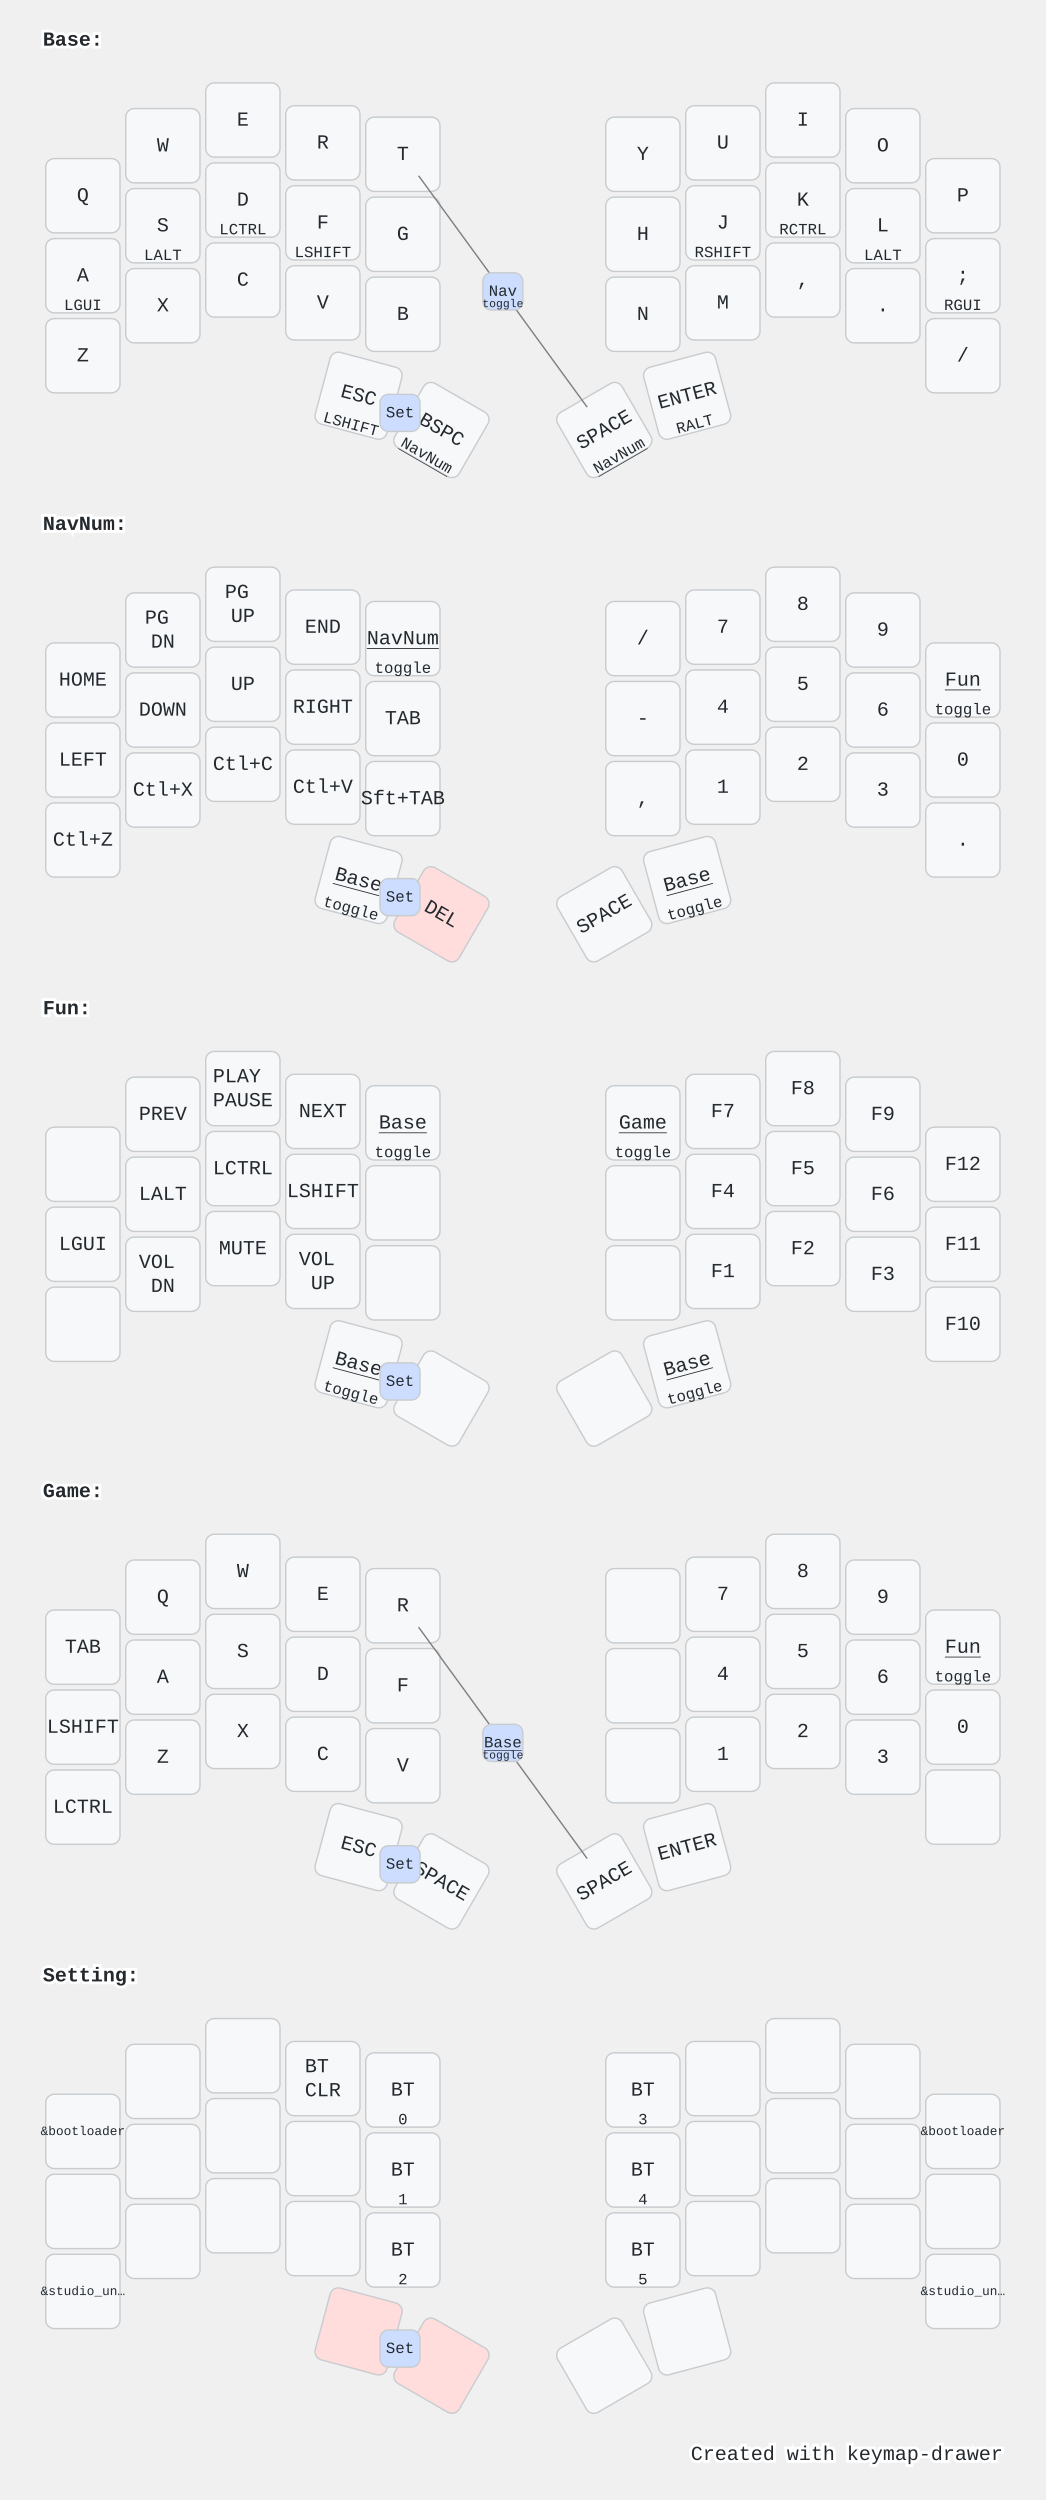
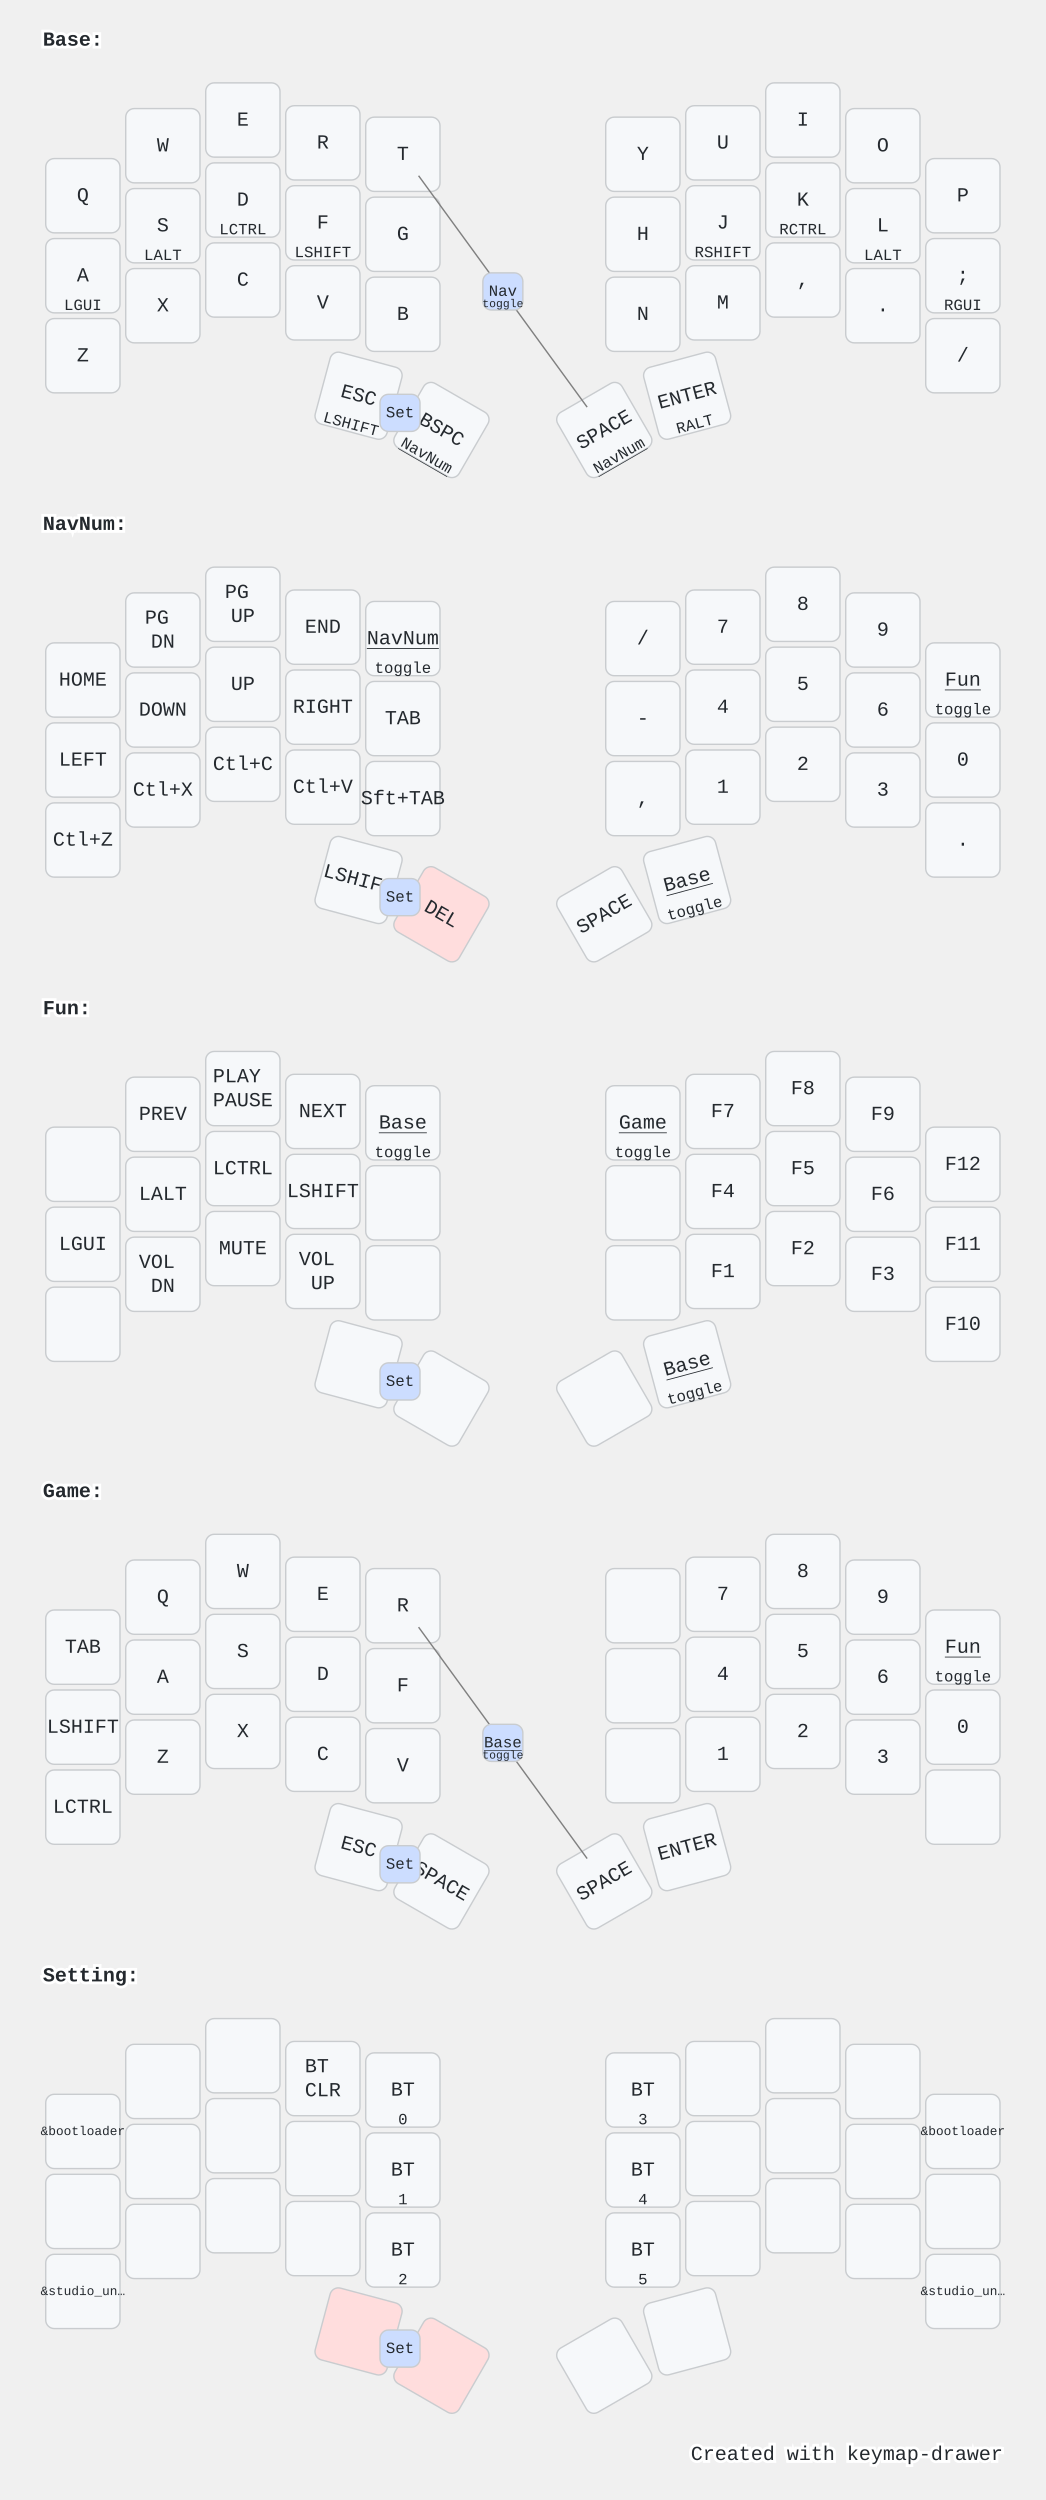
<svg xmlns="http://www.w3.org/2000/svg" width="732" height="1750" viewBox="0 0 732 1750" class="keymap">
  <style>/* inherit to force styles through use tags */
svg path {
    fill: inherit;
}

/* font and background color specifications */
svg.keymap {
    font-family: SFMono-Regular,Consolas,Liberation Mono,Menlo,monospace;
    font-size: 14px;
    font-kerning: normal;
    text-rendering: optimizeLegibility;
    fill: #24292e;
}

/* default key styling */
rect.key {
    fill: #f6f8fa;
}

rect.key, rect.combo {
    stroke: #c9cccf;
    stroke-width: 1;
}

/* default key side styling, only used is draw_key_sides is set */
rect.side {
    filter: brightness(90%);
}

/* color accent for combo boxes */
rect.combo, rect.combo-separate {
    fill: #cdf;
}

/* color accent for held keys */
rect.held, rect.combo.held {
    fill: #fdd;
}

/* color accent for ghost (optional) keys */
rect.ghost, rect.combo.ghost {
    stroke-dasharray: 4, 4;
    stroke-width: 2;
}

text {
    text-anchor: middle;
    dominant-baseline: middle;
}

/* styling for layer labels */
text.label {
    font-weight: bold;
    text-anchor: start;
    stroke: white;
    stroke-width: 4;
    paint-order: stroke;
}

/* styling for optional footer */
text.footer {
    text-anchor: end;
    dominant-baseline: auto;
    stroke: white;
    stroke-width: 4;
    paint-order: stroke;
}

/* styling for combo tap, and key non-tap label text */
text.combo, text.hold, text.shifted, text.left, text.right {
    font-size: 11px;
}

text.hold {
    text-anchor: middle;
    dominant-baseline: auto;
}

text.shifted {
    text-anchor: middle;
    dominant-baseline: hanging;
}

text.left {
    text-anchor: start;
}

text.right {
    text-anchor: end;
}

text.layer-activator {
    text-decoration: underline;
}

/* styling for hold/shifted label text in combo box */
text.combo.hold, text.combo.shifted, text.combo.left, text.combo.right {
    font-size: 8px;
}

/* lighter symbol for transparent keys */
text.trans {
    fill: #7b7e81;
}

/* styling for combo dendrons */
path.combo {
    stroke-width: 1;
    stroke: gray;
    fill: none;
}

/* Start Tabler Icons Cleanup */
/* cannot use height/width with glyphs */
.icon-tabler &gt; path {
    fill: inherit;
    stroke: inherit;
    stroke-width: 2;
}
/* hide tabler's default box */
.icon-tabler &gt; path[stroke="none"][fill="none"] {
    visibility: hidden;
}
/* End Tabler Icons Cleanup */

@media (prefers-color-scheme: dark) {
svg.keymap { fill: #d1d6db; }
rect.key { fill: #3f4750; }
rect.key, rect.combo { stroke: #60666c; }
rect.combo, rect.combo-separate { fill: #1f3d7a; }
rect.held, rect.combo.held { fill: #854747; }
text.label, text.footer { stroke: black; }
text.trans { fill: #7e8184; }
path.combo { stroke: #7f7f7f; }

}</style>
  <g transform="translate(30, 0)" class="layer-Base">
    <text x="0" y="28" class="label" id="Base">Base:</text>
    <g transform="translate(0, 56)">
      <g transform="translate(28, 81)" class="key keypos-0">
        <rect rx="6" ry="6" x="-26" y="-26" width="52" height="52" class="key" />
        <text x="0" y="0" class="key tap">Q</text>
      </g>
      <g transform="translate(84, 46)" class="key keypos-1">
        <rect rx="6" ry="6" x="-26" y="-26" width="52" height="52" class="key" />
        <text x="0" y="0" class="key tap">W</text>
      </g>
      <g transform="translate(140, 28)" class="key keypos-2">
        <rect rx="6" ry="6" x="-26" y="-26" width="52" height="52" class="key" />
        <text x="0" y="0" class="key tap">E</text>
      </g>
      <g transform="translate(196, 44)" class="key keypos-3">
        <rect rx="6" ry="6" x="-26" y="-26" width="52" height="52" class="key" />
        <text x="0" y="0" class="key tap">R</text>
      </g>
      <g transform="translate(252, 52)" class="key keypos-4">
        <rect rx="6" ry="6" x="-26" y="-26" width="52" height="52" class="key" />
        <text x="0" y="0" class="key tap">T</text>
      </g>
      <g transform="translate(420, 52)" class="key keypos-5">
        <rect rx="6" ry="6" x="-26" y="-26" width="52" height="52" class="key" />
        <text x="0" y="0" class="key tap">Y</text>
      </g>
      <g transform="translate(476, 44)" class="key keypos-6">
        <rect rx="6" ry="6" x="-26" y="-26" width="52" height="52" class="key" />
        <text x="0" y="0" class="key tap">U</text>
      </g>
      <g transform="translate(532, 28)" class="key keypos-7">
        <rect rx="6" ry="6" x="-26" y="-26" width="52" height="52" class="key" />
        <text x="0" y="0" class="key tap">I</text>
      </g>
      <g transform="translate(588, 46)" class="key keypos-8">
        <rect rx="6" ry="6" x="-26" y="-26" width="52" height="52" class="key" />
        <text x="0" y="0" class="key tap">O</text>
      </g>
      <g transform="translate(644, 81)" class="key keypos-9">
        <rect rx="6" ry="6" x="-26" y="-26" width="52" height="52" class="key" />
        <text x="0" y="0" class="key tap">P</text>
      </g>
      <g transform="translate(28, 137)" class="key keypos-10">
        <rect rx="6" ry="6" x="-26" y="-26" width="52" height="52" class="key" />
        <text x="0" y="0" class="key tap">A</text>
        <text x="0" y="24" class="key hold">LGUI</text>
      </g>
      <g transform="translate(84, 102)" class="key keypos-11">
        <rect rx="6" ry="6" x="-26" y="-26" width="52" height="52" class="key" />
        <text x="0" y="0" class="key tap">S</text>
        <text x="0" y="24" class="key hold">LALT</text>
      </g>
      <g transform="translate(140, 84)" class="key keypos-12">
        <rect rx="6" ry="6" x="-26" y="-26" width="52" height="52" class="key" />
        <text x="0" y="0" class="key tap">D</text>
        <text x="0" y="24" class="key hold">LCTRL</text>
      </g>
      <g transform="translate(196, 100)" class="key keypos-13">
        <rect rx="6" ry="6" x="-26" y="-26" width="52" height="52" class="key" />
        <text x="0" y="0" class="key tap">F</text>
        <text x="0" y="24" class="key hold">LSHIFT</text>
      </g>
      <g transform="translate(252, 108)" class="key keypos-14">
        <rect rx="6" ry="6" x="-26" y="-26" width="52" height="52" class="key" />
        <text x="0" y="0" class="key tap">G</text>
      </g>
      <g transform="translate(420, 108)" class="key keypos-15">
        <rect rx="6" ry="6" x="-26" y="-26" width="52" height="52" class="key" />
        <text x="0" y="0" class="key tap">H</text>
      </g>
      <g transform="translate(476, 100)" class="key keypos-16">
        <rect rx="6" ry="6" x="-26" y="-26" width="52" height="52" class="key" />
        <text x="0" y="0" class="key tap">J</text>
        <text x="0" y="24" class="key hold">RSHIFT</text>
      </g>
      <g transform="translate(532, 84)" class="key keypos-17">
        <rect rx="6" ry="6" x="-26" y="-26" width="52" height="52" class="key" />
        <text x="0" y="0" class="key tap">K</text>
        <text x="0" y="24" class="key hold">RCTRL</text>
      </g>
      <g transform="translate(588, 102)" class="key keypos-18">
        <rect rx="6" ry="6" x="-26" y="-26" width="52" height="52" class="key" />
        <text x="0" y="0" class="key tap">L</text>
        <text x="0" y="24" class="key hold">LALT</text>
      </g>
      <g transform="translate(644, 137)" class="key keypos-19">
        <rect rx="6" ry="6" x="-26" y="-26" width="52" height="52" class="key" />
        <text x="0" y="0" class="key tap">;</text>
        <text x="0" y="24" class="key hold">RGUI</text>
      </g>
      <g transform="translate(28, 193)" class="key keypos-20">
        <rect rx="6" ry="6" x="-26" y="-26" width="52" height="52" class="key" />
        <text x="0" y="0" class="key tap">Z</text>
      </g>
      <g transform="translate(84, 158)" class="key keypos-21">
        <rect rx="6" ry="6" x="-26" y="-26" width="52" height="52" class="key" />
        <text x="0" y="0" class="key tap">X</text>
      </g>
      <g transform="translate(140, 140)" class="key keypos-22">
        <rect rx="6" ry="6" x="-26" y="-26" width="52" height="52" class="key" />
        <text x="0" y="0" class="key tap">C</text>
      </g>
      <g transform="translate(196, 156)" class="key keypos-23">
        <rect rx="6" ry="6" x="-26" y="-26" width="52" height="52" class="key" />
        <text x="0" y="0" class="key tap">V</text>
      </g>
      <g transform="translate(252, 164)" class="key keypos-24">
        <rect rx="6" ry="6" x="-26" y="-26" width="52" height="52" class="key" />
        <text x="0" y="0" class="key tap">B</text>
      </g>
      <g transform="translate(420, 164)" class="key keypos-25">
        <rect rx="6" ry="6" x="-26" y="-26" width="52" height="52" class="key" />
        <text x="0" y="0" class="key tap">N</text>
      </g>
      <g transform="translate(476, 156)" class="key keypos-26">
        <rect rx="6" ry="6" x="-26" y="-26" width="52" height="52" class="key" />
        <text x="0" y="0" class="key tap">M</text>
      </g>
      <g transform="translate(532, 140)" class="key keypos-27">
        <rect rx="6" ry="6" x="-26" y="-26" width="52" height="52" class="key" />
        <text x="0" y="0" class="key tap">,</text>
      </g>
      <g transform="translate(588, 158)" class="key keypos-28">
        <rect rx="6" ry="6" x="-26" y="-26" width="52" height="52" class="key" />
        <text x="0" y="0" class="key tap">.</text>
      </g>
      <g transform="translate(644, 193)" class="key keypos-29">
        <rect rx="6" ry="6" x="-26" y="-26" width="52" height="52" class="key" />
        <text x="0" y="0" class="key tap">/</text>
      </g>
      <g transform="translate(221, 221) rotate(15.0)" class="key keypos-30">
        <rect rx="6" ry="6" x="-26" y="-26" width="52" height="52" class="key" />
        <text x="0" y="0" class="key tap">ESC</text>
        <text x="0" y="24" class="key hold">LSHIFT</text>
      </g>
      <g transform="translate(279, 245) rotate(30.0)" class="key keypos-31">
        <rect rx="6" ry="6" x="-26" y="-26" width="52" height="52" class="key" />
        <text x="0" y="0" class="key tap">BSPC</text>
        <a href="#NavNum">
          <text x="0" y="24" class="key hold layer-activator">NavNum</text>
        </a>
      </g>
      <g transform="translate(393, 245) rotate(-30.0)" class="key keypos-32">
        <rect rx="6" ry="6" x="-26" y="-26" width="52" height="52" class="key" />
        <text x="0" y="0" class="key tap">SPACE</text>
        <a href="#NavNum">
          <text x="0" y="24" class="key hold layer-activator">NavNum</text>
        </a>
      </g>
      <g transform="translate(451, 221) rotate(-15.0)" class="key keypos-33">
        <rect rx="6" ry="6" x="-26" y="-26" width="52" height="52" class="key" />
        <text x="0" y="0" class="key tap">ENTER</text>
        <text x="0" y="24" class="key hold">RALT</text>
      </g>
      <g class="combo combopos-0">
        <rect rx="6" ry="6" x="236" y="220" width="28" height="26" class="combo" />
        <text x="250" y="233" class="combo tap">Set</text>
      </g>
      <g class="combo combopos-1">
        <path d="M322,148 l-59,-81" class="combo" />
        <path d="M322,148 l59,81" class="combo" />
        <rect rx="6" ry="6" x="308" y="135" width="28" height="26" class="combo" />
        <text x="322" y="148" class="combo tap">Nav</text>
        <text x="322" y="159" class="combo hold">toggle</text>
      </g>
    </g>
  </g>
  <g transform="translate(30, 339)" class="layer-NavNum">
    <text x="0" y="28" class="label" id="NavNum">NavNum:</text>
    <g transform="translate(0, 56)">
      <g transform="translate(28, 81)" class="key keypos-0">
        <rect rx="6" ry="6" x="-26" y="-26" width="52" height="52" class="key" />
        <text x="0" y="0" class="key tap">HOME</text>
      </g>
      <g transform="translate(84, 46)" class="key keypos-1">
        <rect rx="6" ry="6" x="-26" y="-26" width="52" height="52" class="key" />
        <text x="0" y="0" class="key tap">
          <tspan x="0" dy="-0.6em">PG</tspan>
          <tspan x="0" dy="1.2em">DN</tspan>
        </text>
      </g>
      <g transform="translate(140, 28)" class="key keypos-2">
        <rect rx="6" ry="6" x="-26" y="-26" width="52" height="52" class="key" />
        <text x="0" y="0" class="key tap">
          <tspan x="0" dy="-0.6em">PG</tspan>
          <tspan x="0" dy="1.2em">UP</tspan>
        </text>
      </g>
      <g transform="translate(196, 44)" class="key keypos-3">
        <rect rx="6" ry="6" x="-26" y="-26" width="52" height="52" class="key" />
        <text x="0" y="0" class="key tap">END</text>
      </g>
      <g transform="translate(252, 52)" class="key keypos-4">
        <rect rx="6" ry="6" x="-26" y="-26" width="52" height="52" class="key" />
        <a href="#NavNum">
          <text x="0" y="0" class="key tap layer-activator">NavNum</text>
        </a>
        <text x="0" y="24" class="key hold">toggle</text>
      </g>
      <g transform="translate(420, 52)" class="key keypos-5">
        <rect rx="6" ry="6" x="-26" y="-26" width="52" height="52" class="key" />
        <text x="0" y="0" class="key tap">/</text>
      </g>
      <g transform="translate(476, 44)" class="key keypos-6">
        <rect rx="6" ry="6" x="-26" y="-26" width="52" height="52" class="key" />
        <text x="0" y="0" class="key tap">7</text>
      </g>
      <g transform="translate(532, 28)" class="key keypos-7">
        <rect rx="6" ry="6" x="-26" y="-26" width="52" height="52" class="key" />
        <text x="0" y="0" class="key tap">8</text>
      </g>
      <g transform="translate(588, 46)" class="key keypos-8">
        <rect rx="6" ry="6" x="-26" y="-26" width="52" height="52" class="key" />
        <text x="0" y="0" class="key tap">9</text>
      </g>
      <g transform="translate(644, 81)" class="key keypos-9">
        <rect rx="6" ry="6" x="-26" y="-26" width="52" height="52" class="key" />
        <a href="#Fun">
          <text x="0" y="0" class="key tap layer-activator">Fun</text>
        </a>
        <text x="0" y="24" class="key hold">toggle</text>
      </g>
      <g transform="translate(28, 137)" class="key keypos-10">
        <rect rx="6" ry="6" x="-26" y="-26" width="52" height="52" class="key" />
        <text x="0" y="0" class="key tap">LEFT</text>
      </g>
      <g transform="translate(84, 102)" class="key keypos-11">
        <rect rx="6" ry="6" x="-26" y="-26" width="52" height="52" class="key" />
        <text x="0" y="0" class="key tap">DOWN</text>
      </g>
      <g transform="translate(140, 84)" class="key keypos-12">
        <rect rx="6" ry="6" x="-26" y="-26" width="52" height="52" class="key" />
        <text x="0" y="0" class="key tap">UP</text>
      </g>
      <g transform="translate(196, 100)" class="key keypos-13">
        <rect rx="6" ry="6" x="-26" y="-26" width="52" height="52" class="key" />
        <text x="0" y="0" class="key tap">RIGHT</text>
      </g>
      <g transform="translate(252, 108)" class="key keypos-14">
        <rect rx="6" ry="6" x="-26" y="-26" width="52" height="52" class="key" />
        <text x="0" y="0" class="key tap">TAB</text>
      </g>
      <g transform="translate(420, 108)" class="key keypos-15">
        <rect rx="6" ry="6" x="-26" y="-26" width="52" height="52" class="key" />
        <text x="0" y="0" class="key tap">-</text>
      </g>
      <g transform="translate(476, 100)" class="key keypos-16">
        <rect rx="6" ry="6" x="-26" y="-26" width="52" height="52" class="key" />
        <text x="0" y="0" class="key tap">4</text>
      </g>
      <g transform="translate(532, 84)" class="key keypos-17">
        <rect rx="6" ry="6" x="-26" y="-26" width="52" height="52" class="key" />
        <text x="0" y="0" class="key tap">5</text>
      </g>
      <g transform="translate(588, 102)" class="key keypos-18">
        <rect rx="6" ry="6" x="-26" y="-26" width="52" height="52" class="key" />
        <text x="0" y="0" class="key tap">6</text>
      </g>
      <g transform="translate(644, 137)" class="key keypos-19">
        <rect rx="6" ry="6" x="-26" y="-26" width="52" height="52" class="key" />
        <text x="0" y="0" class="key tap">0</text>
      </g>
      <g transform="translate(28, 193)" class="key keypos-20">
        <rect rx="6" ry="6" x="-26" y="-26" width="52" height="52" class="key" />
        <text x="0" y="0" class="key tap">Ctl+Z</text>
      </g>
      <g transform="translate(84, 158)" class="key keypos-21">
        <rect rx="6" ry="6" x="-26" y="-26" width="52" height="52" class="key" />
        <text x="0" y="0" class="key tap">Ctl+X</text>
      </g>
      <g transform="translate(140, 140)" class="key keypos-22">
        <rect rx="6" ry="6" x="-26" y="-26" width="52" height="52" class="key" />
        <text x="0" y="0" class="key tap">Ctl+C</text>
      </g>
      <g transform="translate(196, 156)" class="key keypos-23">
        <rect rx="6" ry="6" x="-26" y="-26" width="52" height="52" class="key" />
        <text x="0" y="0" class="key tap">Ctl+V</text>
      </g>
      <g transform="translate(252, 164)" class="key keypos-24">
        <rect rx="6" ry="6" x="-26" y="-26" width="52" height="52" class="key" />
        <text x="0" y="0" class="key tap">Sft+TAB</text>
      </g>
      <g transform="translate(420, 164)" class="key keypos-25">
        <rect rx="6" ry="6" x="-26" y="-26" width="52" height="52" class="key" />
        <text x="0" y="0" class="key tap">,</text>
      </g>
      <g transform="translate(476, 156)" class="key keypos-26">
        <rect rx="6" ry="6" x="-26" y="-26" width="52" height="52" class="key" />
        <text x="0" y="0" class="key tap">1</text>
      </g>
      <g transform="translate(532, 140)" class="key keypos-27">
        <rect rx="6" ry="6" x="-26" y="-26" width="52" height="52" class="key" />
        <text x="0" y="0" class="key tap">2</text>
      </g>
      <g transform="translate(588, 158)" class="key keypos-28">
        <rect rx="6" ry="6" x="-26" y="-26" width="52" height="52" class="key" />
        <text x="0" y="0" class="key tap">3</text>
      </g>
      <g transform="translate(644, 193)" class="key keypos-29">
        <rect rx="6" ry="6" x="-26" y="-26" width="52" height="52" class="key" />
        <text x="0" y="0" class="key tap">.</text>
      </g>
      <g transform="translate(221, 221) rotate(15.0)" class="key keypos-30">
        <rect rx="6" ry="6" x="-26" y="-26" width="52" height="52" class="key" />
-         <a href="#Base">
-           <text x="0" y="0" class="key tap layer-activator">Base</text>
-         </a>
-         <text x="0" y="24" class="key hold">toggle</text>
+         <text x="0" y="0" class="key tap">LSHIFT</text>
      </g>
      <g transform="translate(279, 245) rotate(30.0)" class="key held keypos-31">
        <rect rx="6" ry="6" x="-26" y="-26" width="52" height="52" class="key held" />
        <text x="0" y="0" class="key held tap">DEL</text>
      </g>
      <g transform="translate(393, 245) rotate(-30.0)" class="key keypos-32">
        <rect rx="6" ry="6" x="-26" y="-26" width="52" height="52" class="key" />
        <text x="0" y="0" class="key tap">SPACE</text>
      </g>
      <g transform="translate(451, 221) rotate(-15.0)" class="key keypos-33">
        <rect rx="6" ry="6" x="-26" y="-26" width="52" height="52" class="key" />
        <a href="#Base">
          <text x="0" y="0" class="key tap layer-activator">Base</text>
        </a>
        <text x="0" y="24" class="key hold">toggle</text>
      </g>
      <g class="combo combopos-0">
        <rect rx="6" ry="6" x="236" y="220" width="28" height="26" class="combo" />
        <text x="250" y="233" class="combo tap">Set</text>
      </g>
    </g>
  </g>
  <g transform="translate(30, 678)" class="layer-Fun">
    <text x="0" y="28" class="label" id="Fun">Fun:</text>
    <g transform="translate(0, 56)">
      <g transform="translate(28, 81)" class="key keypos-0">
        <rect rx="6" ry="6" x="-26" y="-26" width="52" height="52" class="key" />
      </g>
      <g transform="translate(84, 46)" class="key keypos-1">
        <rect rx="6" ry="6" x="-26" y="-26" width="52" height="52" class="key" />
        <text x="0" y="0" class="key tap">PREV</text>
      </g>
      <g transform="translate(140, 28)" class="key keypos-2">
        <rect rx="6" ry="6" x="-26" y="-26" width="52" height="52" class="key" />
        <text x="0" y="0" class="key tap">
          <tspan x="0" dy="-0.6em">PLAY</tspan>
          <tspan x="0" dy="1.2em">PAUSE</tspan>
        </text>
      </g>
      <g transform="translate(196, 44)" class="key keypos-3">
        <rect rx="6" ry="6" x="-26" y="-26" width="52" height="52" class="key" />
        <text x="0" y="0" class="key tap">NEXT</text>
      </g>
      <g transform="translate(252, 52)" class="key keypos-4">
        <rect rx="6" ry="6" x="-26" y="-26" width="52" height="52" class="key" />
        <a href="#Base">
          <text x="0" y="0" class="key tap layer-activator">Base</text>
        </a>
        <text x="0" y="24" class="key hold">toggle</text>
      </g>
      <g transform="translate(420, 52)" class="key keypos-5">
        <rect rx="6" ry="6" x="-26" y="-26" width="52" height="52" class="key" />
        <a href="#Game">
          <text x="0" y="0" class="key tap layer-activator">Game</text>
        </a>
        <text x="0" y="24" class="key hold">toggle</text>
      </g>
      <g transform="translate(476, 44)" class="key keypos-6">
        <rect rx="6" ry="6" x="-26" y="-26" width="52" height="52" class="key" />
        <text x="0" y="0" class="key tap">F7</text>
      </g>
      <g transform="translate(532, 28)" class="key keypos-7">
        <rect rx="6" ry="6" x="-26" y="-26" width="52" height="52" class="key" />
        <text x="0" y="0" class="key tap">F8</text>
      </g>
      <g transform="translate(588, 46)" class="key keypos-8">
        <rect rx="6" ry="6" x="-26" y="-26" width="52" height="52" class="key" />
        <text x="0" y="0" class="key tap">F9</text>
      </g>
      <g transform="translate(644, 81)" class="key keypos-9">
        <rect rx="6" ry="6" x="-26" y="-26" width="52" height="52" class="key" />
        <text x="0" y="0" class="key tap">F12</text>
      </g>
      <g transform="translate(28, 137)" class="key keypos-10">
        <rect rx="6" ry="6" x="-26" y="-26" width="52" height="52" class="key" />
        <text x="0" y="0" class="key tap">LGUI</text>
      </g>
      <g transform="translate(84, 102)" class="key keypos-11">
        <rect rx="6" ry="6" x="-26" y="-26" width="52" height="52" class="key" />
        <text x="0" y="0" class="key tap">LALT</text>
      </g>
      <g transform="translate(140, 84)" class="key keypos-12">
        <rect rx="6" ry="6" x="-26" y="-26" width="52" height="52" class="key" />
        <text x="0" y="0" class="key tap">LCTRL</text>
      </g>
      <g transform="translate(196, 100)" class="key keypos-13">
        <rect rx="6" ry="6" x="-26" y="-26" width="52" height="52" class="key" />
        <text x="0" y="0" class="key tap">LSHIFT</text>
      </g>
      <g transform="translate(252, 108)" class="key keypos-14">
        <rect rx="6" ry="6" x="-26" y="-26" width="52" height="52" class="key" />
      </g>
      <g transform="translate(420, 108)" class="key keypos-15">
        <rect rx="6" ry="6" x="-26" y="-26" width="52" height="52" class="key" />
      </g>
      <g transform="translate(476, 100)" class="key keypos-16">
        <rect rx="6" ry="6" x="-26" y="-26" width="52" height="52" class="key" />
        <text x="0" y="0" class="key tap">F4</text>
      </g>
      <g transform="translate(532, 84)" class="key keypos-17">
        <rect rx="6" ry="6" x="-26" y="-26" width="52" height="52" class="key" />
        <text x="0" y="0" class="key tap">F5</text>
      </g>
      <g transform="translate(588, 102)" class="key keypos-18">
        <rect rx="6" ry="6" x="-26" y="-26" width="52" height="52" class="key" />
        <text x="0" y="0" class="key tap">F6</text>
      </g>
      <g transform="translate(644, 137)" class="key keypos-19">
        <rect rx="6" ry="6" x="-26" y="-26" width="52" height="52" class="key" />
        <text x="0" y="0" class="key tap">F11</text>
      </g>
      <g transform="translate(28, 193)" class="key keypos-20">
        <rect rx="6" ry="6" x="-26" y="-26" width="52" height="52" class="key" />
      </g>
      <g transform="translate(84, 158)" class="key keypos-21">
        <rect rx="6" ry="6" x="-26" y="-26" width="52" height="52" class="key" />
        <text x="0" y="0" class="key tap">
          <tspan x="0" dy="-0.6em">VOL</tspan>
          <tspan x="0" dy="1.2em">DN</tspan>
        </text>
      </g>
      <g transform="translate(140, 140)" class="key keypos-22">
        <rect rx="6" ry="6" x="-26" y="-26" width="52" height="52" class="key" />
        <text x="0" y="0" class="key tap">MUTE</text>
      </g>
      <g transform="translate(196, 156)" class="key keypos-23">
        <rect rx="6" ry="6" x="-26" y="-26" width="52" height="52" class="key" />
        <text x="0" y="0" class="key tap">
          <tspan x="0" dy="-0.6em">VOL</tspan>
          <tspan x="0" dy="1.2em">UP</tspan>
        </text>
      </g>
      <g transform="translate(252, 164)" class="key keypos-24">
        <rect rx="6" ry="6" x="-26" y="-26" width="52" height="52" class="key" />
      </g>
      <g transform="translate(420, 164)" class="key keypos-25">
        <rect rx="6" ry="6" x="-26" y="-26" width="52" height="52" class="key" />
      </g>
      <g transform="translate(476, 156)" class="key keypos-26">
        <rect rx="6" ry="6" x="-26" y="-26" width="52" height="52" class="key" />
        <text x="0" y="0" class="key tap">F1</text>
      </g>
      <g transform="translate(532, 140)" class="key keypos-27">
        <rect rx="6" ry="6" x="-26" y="-26" width="52" height="52" class="key" />
        <text x="0" y="0" class="key tap">F2</text>
      </g>
      <g transform="translate(588, 158)" class="key keypos-28">
        <rect rx="6" ry="6" x="-26" y="-26" width="52" height="52" class="key" />
        <text x="0" y="0" class="key tap">F3</text>
      </g>
      <g transform="translate(644, 193)" class="key keypos-29">
        <rect rx="6" ry="6" x="-26" y="-26" width="52" height="52" class="key" />
        <text x="0" y="0" class="key tap">F10</text>
      </g>
      <g transform="translate(221, 221) rotate(15.0)" class="key keypos-30">
        <rect rx="6" ry="6" x="-26" y="-26" width="52" height="52" class="key" />
-         <a href="#Base">
-           <text x="0" y="0" class="key tap layer-activator">Base</text>
-         </a>
-         <text x="0" y="24" class="key hold">toggle</text>
      </g>
      <g transform="translate(279, 245) rotate(30.0)" class="key keypos-31">
        <rect rx="6" ry="6" x="-26" y="-26" width="52" height="52" class="key" />
      </g>
      <g transform="translate(393, 245) rotate(-30.0)" class="key keypos-32">
        <rect rx="6" ry="6" x="-26" y="-26" width="52" height="52" class="key" />
      </g>
      <g transform="translate(451, 221) rotate(-15.0)" class="key keypos-33">
        <rect rx="6" ry="6" x="-26" y="-26" width="52" height="52" class="key" />
        <a href="#Base">
          <text x="0" y="0" class="key tap layer-activator">Base</text>
        </a>
        <text x="0" y="24" class="key hold">toggle</text>
      </g>
      <g class="combo combopos-0">
        <rect rx="6" ry="6" x="236" y="220" width="28" height="26" class="combo" />
        <text x="250" y="233" class="combo tap">Set</text>
      </g>
    </g>
  </g>
  <g transform="translate(30, 1016)" class="layer-Game">
    <text x="0" y="28" class="label" id="Game">Game:</text>
    <g transform="translate(0, 56)">
      <g transform="translate(28, 81)" class="key keypos-0">
        <rect rx="6" ry="6" x="-26" y="-26" width="52" height="52" class="key" />
        <text x="0" y="0" class="key tap">TAB</text>
      </g>
      <g transform="translate(84, 46)" class="key keypos-1">
        <rect rx="6" ry="6" x="-26" y="-26" width="52" height="52" class="key" />
        <text x="0" y="0" class="key tap">Q</text>
      </g>
      <g transform="translate(140, 28)" class="key keypos-2">
        <rect rx="6" ry="6" x="-26" y="-26" width="52" height="52" class="key" />
        <text x="0" y="0" class="key tap">W</text>
      </g>
      <g transform="translate(196, 44)" class="key keypos-3">
        <rect rx="6" ry="6" x="-26" y="-26" width="52" height="52" class="key" />
        <text x="0" y="0" class="key tap">E</text>
      </g>
      <g transform="translate(252, 52)" class="key keypos-4">
        <rect rx="6" ry="6" x="-26" y="-26" width="52" height="52" class="key" />
        <text x="0" y="0" class="key tap">R</text>
      </g>
      <g transform="translate(420, 52)" class="key keypos-5">
        <rect rx="6" ry="6" x="-26" y="-26" width="52" height="52" class="key" />
      </g>
      <g transform="translate(476, 44)" class="key keypos-6">
        <rect rx="6" ry="6" x="-26" y="-26" width="52" height="52" class="key" />
        <text x="0" y="0" class="key tap">7</text>
      </g>
      <g transform="translate(532, 28)" class="key keypos-7">
        <rect rx="6" ry="6" x="-26" y="-26" width="52" height="52" class="key" />
        <text x="0" y="0" class="key tap">8</text>
      </g>
      <g transform="translate(588, 46)" class="key keypos-8">
        <rect rx="6" ry="6" x="-26" y="-26" width="52" height="52" class="key" />
        <text x="0" y="0" class="key tap">9</text>
      </g>
      <g transform="translate(644, 81)" class="key keypos-9">
        <rect rx="6" ry="6" x="-26" y="-26" width="52" height="52" class="key" />
        <a href="#Fun">
          <text x="0" y="0" class="key tap layer-activator">Fun</text>
        </a>
        <text x="0" y="24" class="key hold">toggle</text>
      </g>
      <g transform="translate(28, 137)" class="key keypos-10">
        <rect rx="6" ry="6" x="-26" y="-26" width="52" height="52" class="key" />
        <text x="0" y="0" class="key tap">LSHIFT</text>
      </g>
      <g transform="translate(84, 102)" class="key keypos-11">
        <rect rx="6" ry="6" x="-26" y="-26" width="52" height="52" class="key" />
        <text x="0" y="0" class="key tap">A</text>
      </g>
      <g transform="translate(140, 84)" class="key keypos-12">
        <rect rx="6" ry="6" x="-26" y="-26" width="52" height="52" class="key" />
        <text x="0" y="0" class="key tap">S</text>
      </g>
      <g transform="translate(196, 100)" class="key keypos-13">
        <rect rx="6" ry="6" x="-26" y="-26" width="52" height="52" class="key" />
        <text x="0" y="0" class="key tap">D</text>
      </g>
      <g transform="translate(252, 108)" class="key keypos-14">
        <rect rx="6" ry="6" x="-26" y="-26" width="52" height="52" class="key" />
        <text x="0" y="0" class="key tap">F</text>
      </g>
      <g transform="translate(420, 108)" class="key keypos-15">
        <rect rx="6" ry="6" x="-26" y="-26" width="52" height="52" class="key" />
      </g>
      <g transform="translate(476, 100)" class="key keypos-16">
        <rect rx="6" ry="6" x="-26" y="-26" width="52" height="52" class="key" />
        <text x="0" y="0" class="key tap">4</text>
      </g>
      <g transform="translate(532, 84)" class="key keypos-17">
        <rect rx="6" ry="6" x="-26" y="-26" width="52" height="52" class="key" />
        <text x="0" y="0" class="key tap">5</text>
      </g>
      <g transform="translate(588, 102)" class="key keypos-18">
        <rect rx="6" ry="6" x="-26" y="-26" width="52" height="52" class="key" />
        <text x="0" y="0" class="key tap">6</text>
      </g>
      <g transform="translate(644, 137)" class="key keypos-19">
        <rect rx="6" ry="6" x="-26" y="-26" width="52" height="52" class="key" />
        <text x="0" y="0" class="key tap">0</text>
      </g>
      <g transform="translate(28, 193)" class="key keypos-20">
        <rect rx="6" ry="6" x="-26" y="-26" width="52" height="52" class="key" />
        <text x="0" y="0" class="key tap">LCTRL</text>
      </g>
      <g transform="translate(84, 158)" class="key keypos-21">
        <rect rx="6" ry="6" x="-26" y="-26" width="52" height="52" class="key" />
        <text x="0" y="0" class="key tap">Z</text>
      </g>
      <g transform="translate(140, 140)" class="key keypos-22">
        <rect rx="6" ry="6" x="-26" y="-26" width="52" height="52" class="key" />
        <text x="0" y="0" class="key tap">X</text>
      </g>
      <g transform="translate(196, 156)" class="key keypos-23">
        <rect rx="6" ry="6" x="-26" y="-26" width="52" height="52" class="key" />
        <text x="0" y="0" class="key tap">C</text>
      </g>
      <g transform="translate(252, 164)" class="key keypos-24">
        <rect rx="6" ry="6" x="-26" y="-26" width="52" height="52" class="key" />
        <text x="0" y="0" class="key tap">V</text>
      </g>
      <g transform="translate(420, 164)" class="key keypos-25">
        <rect rx="6" ry="6" x="-26" y="-26" width="52" height="52" class="key" />
      </g>
      <g transform="translate(476, 156)" class="key keypos-26">
        <rect rx="6" ry="6" x="-26" y="-26" width="52" height="52" class="key" />
        <text x="0" y="0" class="key tap">1</text>
      </g>
      <g transform="translate(532, 140)" class="key keypos-27">
        <rect rx="6" ry="6" x="-26" y="-26" width="52" height="52" class="key" />
        <text x="0" y="0" class="key tap">2</text>
      </g>
      <g transform="translate(588, 158)" class="key keypos-28">
        <rect rx="6" ry="6" x="-26" y="-26" width="52" height="52" class="key" />
        <text x="0" y="0" class="key tap">3</text>
      </g>
      <g transform="translate(644, 193)" class="key keypos-29">
        <rect rx="6" ry="6" x="-26" y="-26" width="52" height="52" class="key" />
      </g>
      <g transform="translate(221, 221) rotate(15.0)" class="key keypos-30">
        <rect rx="6" ry="6" x="-26" y="-26" width="52" height="52" class="key" />
        <text x="0" y="0" class="key tap">ESC</text>
      </g>
      <g transform="translate(279, 245) rotate(30.0)" class="key keypos-31">
        <rect rx="6" ry="6" x="-26" y="-26" width="52" height="52" class="key" />
        <text x="0" y="0" class="key tap">SPACE</text>
      </g>
      <g transform="translate(393, 245) rotate(-30.0)" class="key keypos-32">
        <rect rx="6" ry="6" x="-26" y="-26" width="52" height="52" class="key" />
        <text x="0" y="0" class="key tap">SPACE</text>
      </g>
      <g transform="translate(451, 221) rotate(-15.0)" class="key keypos-33">
        <rect rx="6" ry="6" x="-26" y="-26" width="52" height="52" class="key" />
        <text x="0" y="0" class="key tap">ENTER</text>
      </g>
      <g class="combo combopos-0">
        <rect rx="6" ry="6" x="236" y="220" width="28" height="26" class="combo" />
        <text x="250" y="233" class="combo tap">Set</text>
      </g>
      <g class="combo combopos-1">
        <path d="M322,148 l-59,-81" class="combo" />
        <path d="M322,148 l59,81" class="combo" />
        <rect rx="6" ry="6" x="308" y="135" width="28" height="26" class="combo" />
        <a href="#Base">
          <text x="322" y="148" class="combo tap layer-activator">Base</text>
        </a>
        <text x="322" y="159" class="combo hold">toggle</text>
      </g>
    </g>
  </g>
  <g transform="translate(30, 1355)" class="layer-Setting">
    <text x="0" y="28" class="label" id="Setting">Setting:</text>
    <g transform="translate(0, 56)">
      <g transform="translate(28, 81)" class="key keypos-0">
        <rect rx="6" ry="6" x="-26" y="-26" width="52" height="52" class="key" />
        <text x="0" y="0" class="key tap">
          <tspan style="font-size: 64%">&amp;bootloader</tspan>
        </text>
      </g>
      <g transform="translate(84, 46)" class="key keypos-1">
        <rect rx="6" ry="6" x="-26" y="-26" width="52" height="52" class="key" />
      </g>
      <g transform="translate(140, 28)" class="key keypos-2">
        <rect rx="6" ry="6" x="-26" y="-26" width="52" height="52" class="key" />
      </g>
      <g transform="translate(196, 44)" class="key keypos-3">
        <rect rx="6" ry="6" x="-26" y="-26" width="52" height="52" class="key" />
        <text x="0" y="0" class="key tap">
          <tspan x="0" dy="-0.6em">BT</tspan>
          <tspan x="0" dy="1.2em">CLR</tspan>
        </text>
      </g>
      <g transform="translate(252, 52)" class="key keypos-4">
        <rect rx="6" ry="6" x="-26" y="-26" width="52" height="52" class="key" />
        <text x="0" y="0" class="key tap">BT</text>
        <text x="0" y="24" class="key hold">0</text>
      </g>
      <g transform="translate(420, 52)" class="key keypos-5">
        <rect rx="6" ry="6" x="-26" y="-26" width="52" height="52" class="key" />
        <text x="0" y="0" class="key tap">BT</text>
        <text x="0" y="24" class="key hold">3</text>
      </g>
      <g transform="translate(476, 44)" class="key keypos-6">
        <rect rx="6" ry="6" x="-26" y="-26" width="52" height="52" class="key" />
      </g>
      <g transform="translate(532, 28)" class="key keypos-7">
        <rect rx="6" ry="6" x="-26" y="-26" width="52" height="52" class="key" />
      </g>
      <g transform="translate(588, 46)" class="key keypos-8">
        <rect rx="6" ry="6" x="-26" y="-26" width="52" height="52" class="key" />
      </g>
      <g transform="translate(644, 81)" class="key keypos-9">
        <rect rx="6" ry="6" x="-26" y="-26" width="52" height="52" class="key" />
        <text x="0" y="0" class="key tap">
          <tspan style="font-size: 64%">&amp;bootloader</tspan>
        </text>
      </g>
      <g transform="translate(28, 137)" class="key keypos-10">
        <rect rx="6" ry="6" x="-26" y="-26" width="52" height="52" class="key" />
      </g>
      <g transform="translate(84, 102)" class="key keypos-11">
        <rect rx="6" ry="6" x="-26" y="-26" width="52" height="52" class="key" />
      </g>
      <g transform="translate(140, 84)" class="key keypos-12">
        <rect rx="6" ry="6" x="-26" y="-26" width="52" height="52" class="key" />
      </g>
      <g transform="translate(196, 100)" class="key keypos-13">
        <rect rx="6" ry="6" x="-26" y="-26" width="52" height="52" class="key" />
      </g>
      <g transform="translate(252, 108)" class="key keypos-14">
        <rect rx="6" ry="6" x="-26" y="-26" width="52" height="52" class="key" />
        <text x="0" y="0" class="key tap">BT</text>
        <text x="0" y="24" class="key hold">1</text>
      </g>
      <g transform="translate(420, 108)" class="key keypos-15">
        <rect rx="6" ry="6" x="-26" y="-26" width="52" height="52" class="key" />
        <text x="0" y="0" class="key tap">BT</text>
        <text x="0" y="24" class="key hold">4</text>
      </g>
      <g transform="translate(476, 100)" class="key keypos-16">
        <rect rx="6" ry="6" x="-26" y="-26" width="52" height="52" class="key" />
      </g>
      <g transform="translate(532, 84)" class="key keypos-17">
        <rect rx="6" ry="6" x="-26" y="-26" width="52" height="52" class="key" />
      </g>
      <g transform="translate(588, 102)" class="key keypos-18">
        <rect rx="6" ry="6" x="-26" y="-26" width="52" height="52" class="key" />
      </g>
      <g transform="translate(644, 137)" class="key keypos-19">
        <rect rx="6" ry="6" x="-26" y="-26" width="52" height="52" class="key" />
      </g>
      <g transform="translate(28, 193)" class="key keypos-20">
        <rect rx="6" ry="6" x="-26" y="-26" width="52" height="52" class="key" />
        <text x="0" y="0" class="key tap">
          <tspan style="font-size: 64%">&amp;studio_un…</tspan>
        </text>
      </g>
      <g transform="translate(84, 158)" class="key keypos-21">
        <rect rx="6" ry="6" x="-26" y="-26" width="52" height="52" class="key" />
      </g>
      <g transform="translate(140, 140)" class="key keypos-22">
        <rect rx="6" ry="6" x="-26" y="-26" width="52" height="52" class="key" />
      </g>
      <g transform="translate(196, 156)" class="key keypos-23">
        <rect rx="6" ry="6" x="-26" y="-26" width="52" height="52" class="key" />
      </g>
      <g transform="translate(252, 164)" class="key keypos-24">
        <rect rx="6" ry="6" x="-26" y="-26" width="52" height="52" class="key" />
        <text x="0" y="0" class="key tap">BT</text>
        <text x="0" y="24" class="key hold">2</text>
      </g>
      <g transform="translate(420, 164)" class="key keypos-25">
        <rect rx="6" ry="6" x="-26" y="-26" width="52" height="52" class="key" />
        <text x="0" y="0" class="key tap">BT</text>
        <text x="0" y="24" class="key hold">5</text>
      </g>
      <g transform="translate(476, 156)" class="key keypos-26">
        <rect rx="6" ry="6" x="-26" y="-26" width="52" height="52" class="key" />
      </g>
      <g transform="translate(532, 140)" class="key keypos-27">
        <rect rx="6" ry="6" x="-26" y="-26" width="52" height="52" class="key" />
      </g>
      <g transform="translate(588, 158)" class="key keypos-28">
        <rect rx="6" ry="6" x="-26" y="-26" width="52" height="52" class="key" />
      </g>
      <g transform="translate(644, 193)" class="key keypos-29">
        <rect rx="6" ry="6" x="-26" y="-26" width="52" height="52" class="key" />
        <text x="0" y="0" class="key tap">
          <tspan style="font-size: 64%">&amp;studio_un…</tspan>
        </text>
      </g>
      <g transform="translate(221, 221) rotate(15.0)" class="key held keypos-30">
        <rect rx="6" ry="6" x="-26" y="-26" width="52" height="52" class="key held" />
      </g>
      <g transform="translate(279, 245) rotate(30.0)" class="key held keypos-31">
        <rect rx="6" ry="6" x="-26" y="-26" width="52" height="52" class="key held" />
      </g>
      <g transform="translate(393, 245) rotate(-30.0)" class="key keypos-32">
        <rect rx="6" ry="6" x="-26" y="-26" width="52" height="52" class="key" />
      </g>
      <g transform="translate(451, 221) rotate(-15.0)" class="key keypos-33">
        <rect rx="6" ry="6" x="-26" y="-26" width="52" height="52" class="key" />
      </g>
      <g class="combo combopos-0">
        <rect rx="6" ry="6" x="236" y="220" width="28" height="26" class="combo" />
        <text x="250" y="233" class="combo tap">Set</text>
      </g>
    </g>
  </g>
  <text x="702.0" y="1722.0" class="footer">Created with <a href="https://github.com/caksoylar/keymap-drawer">keymap-drawer</a>
  </text>
</svg>
